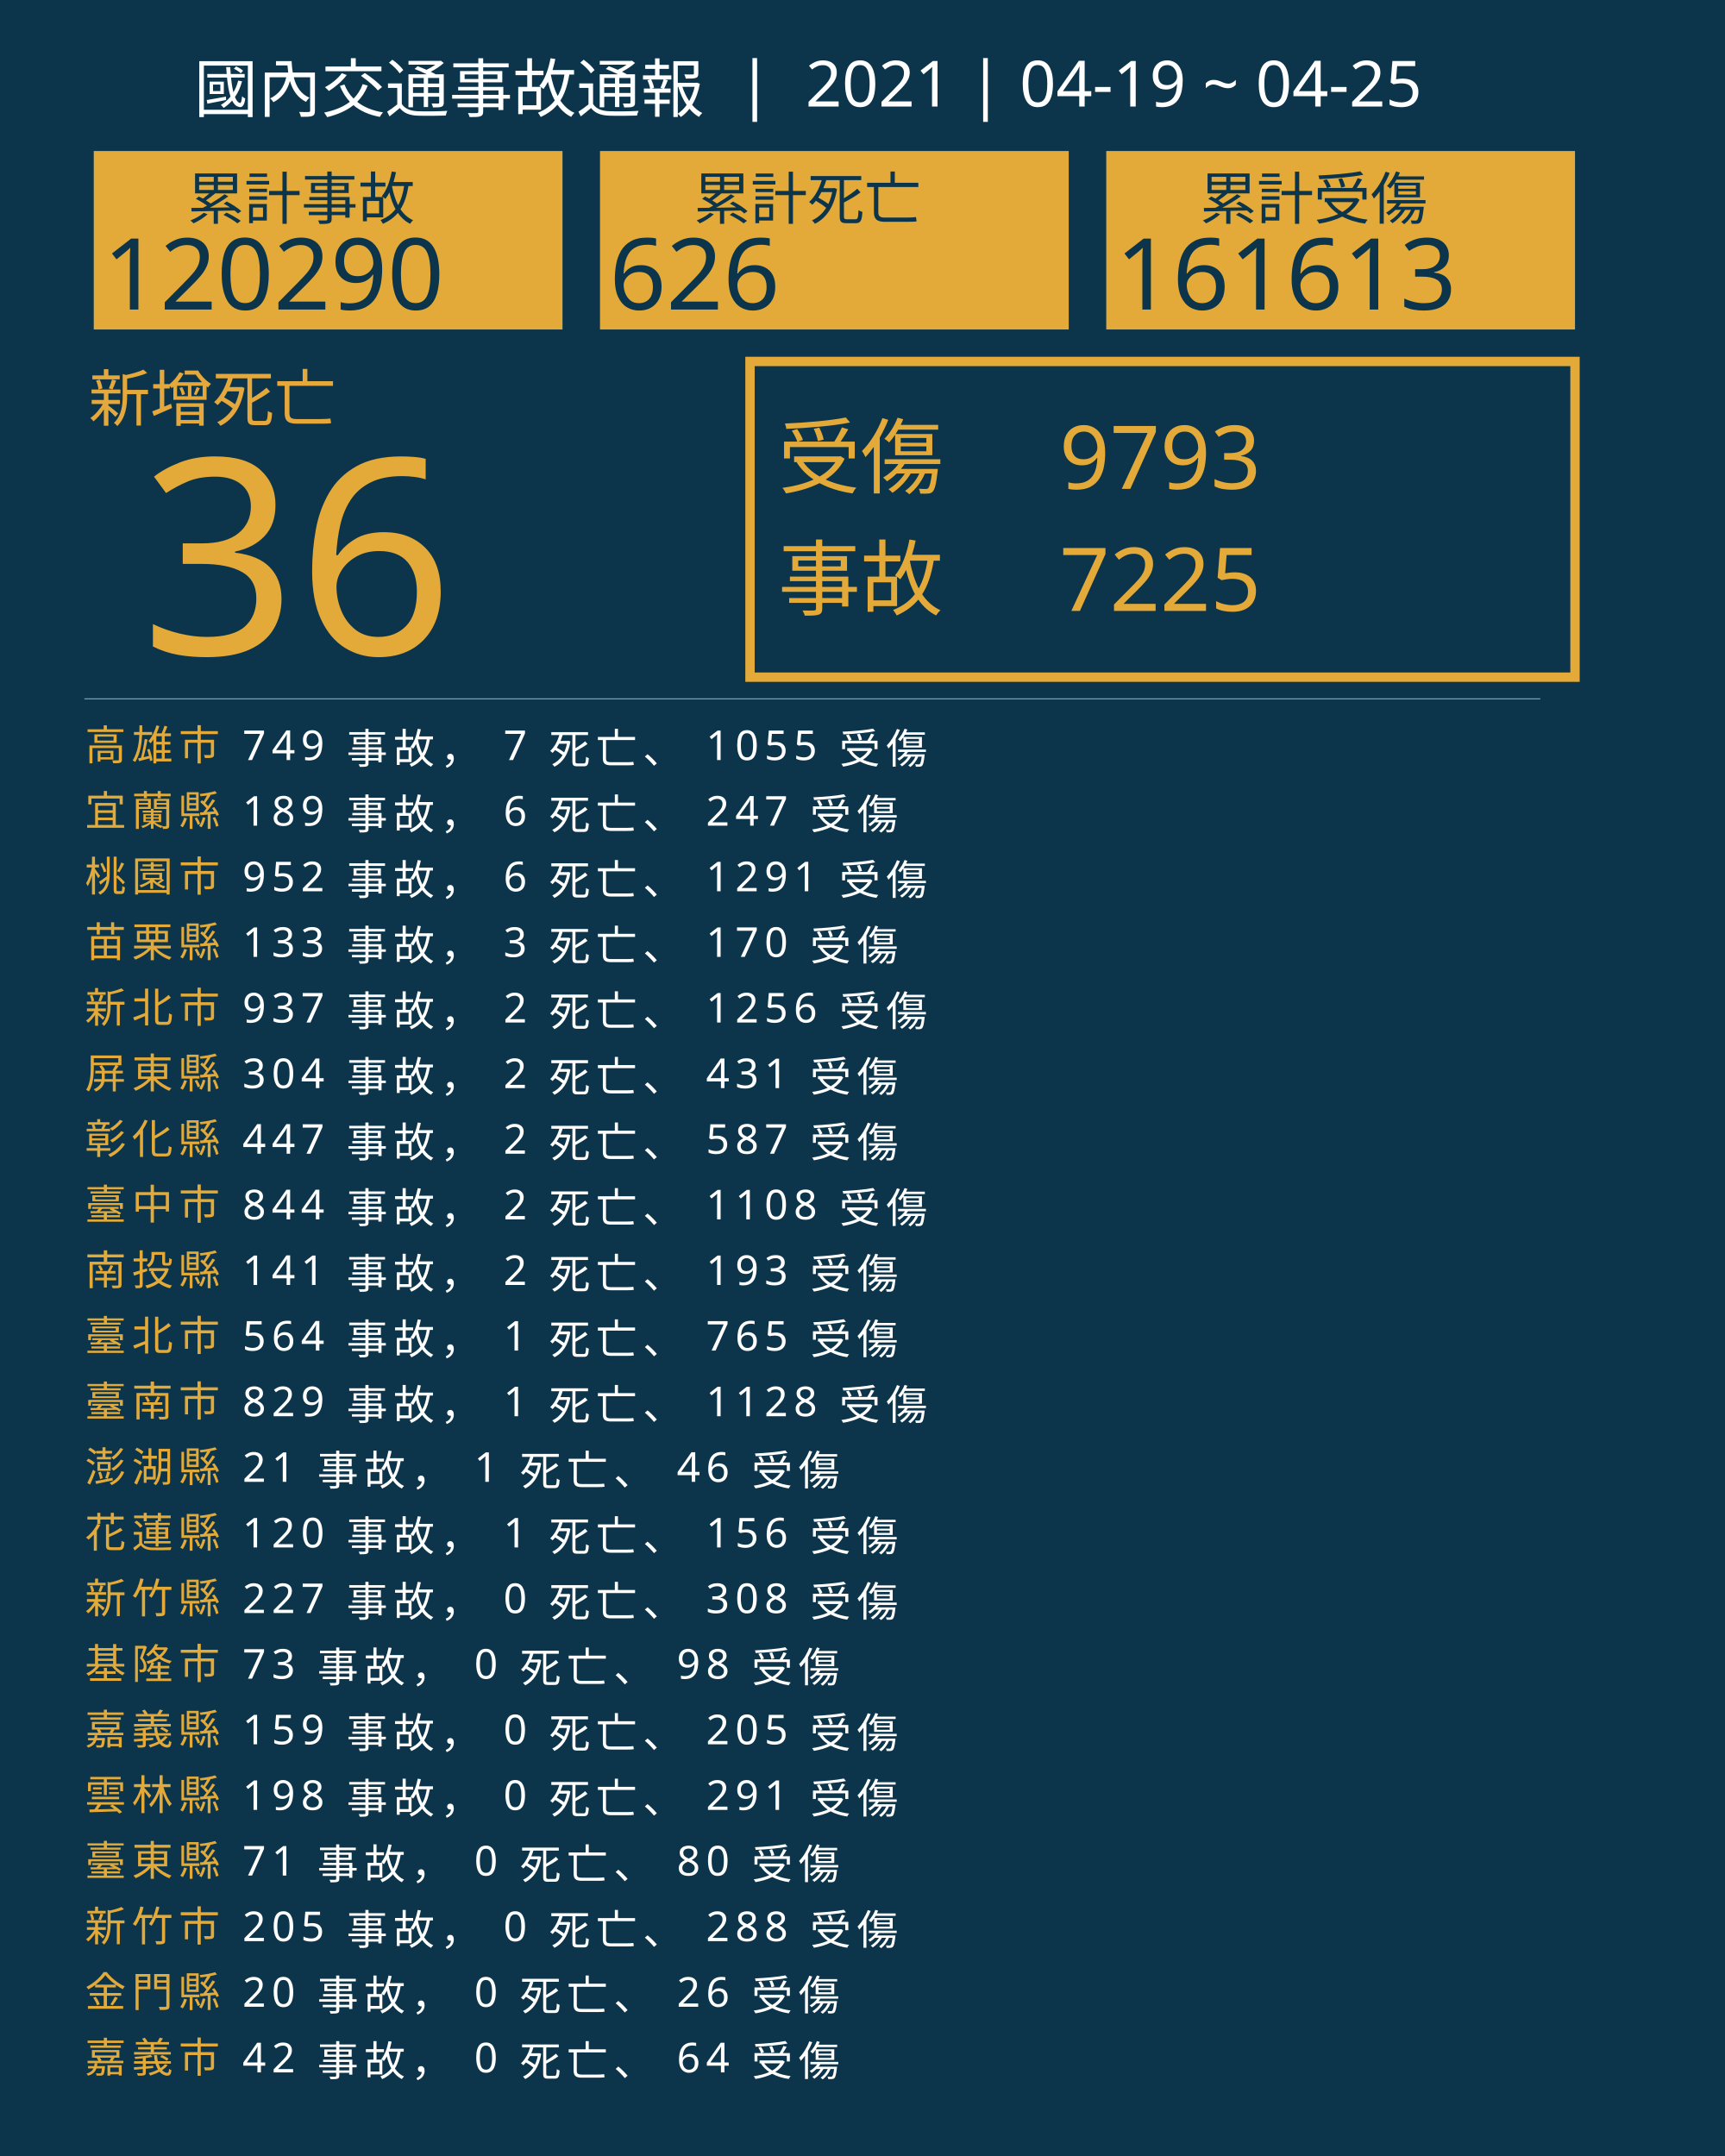
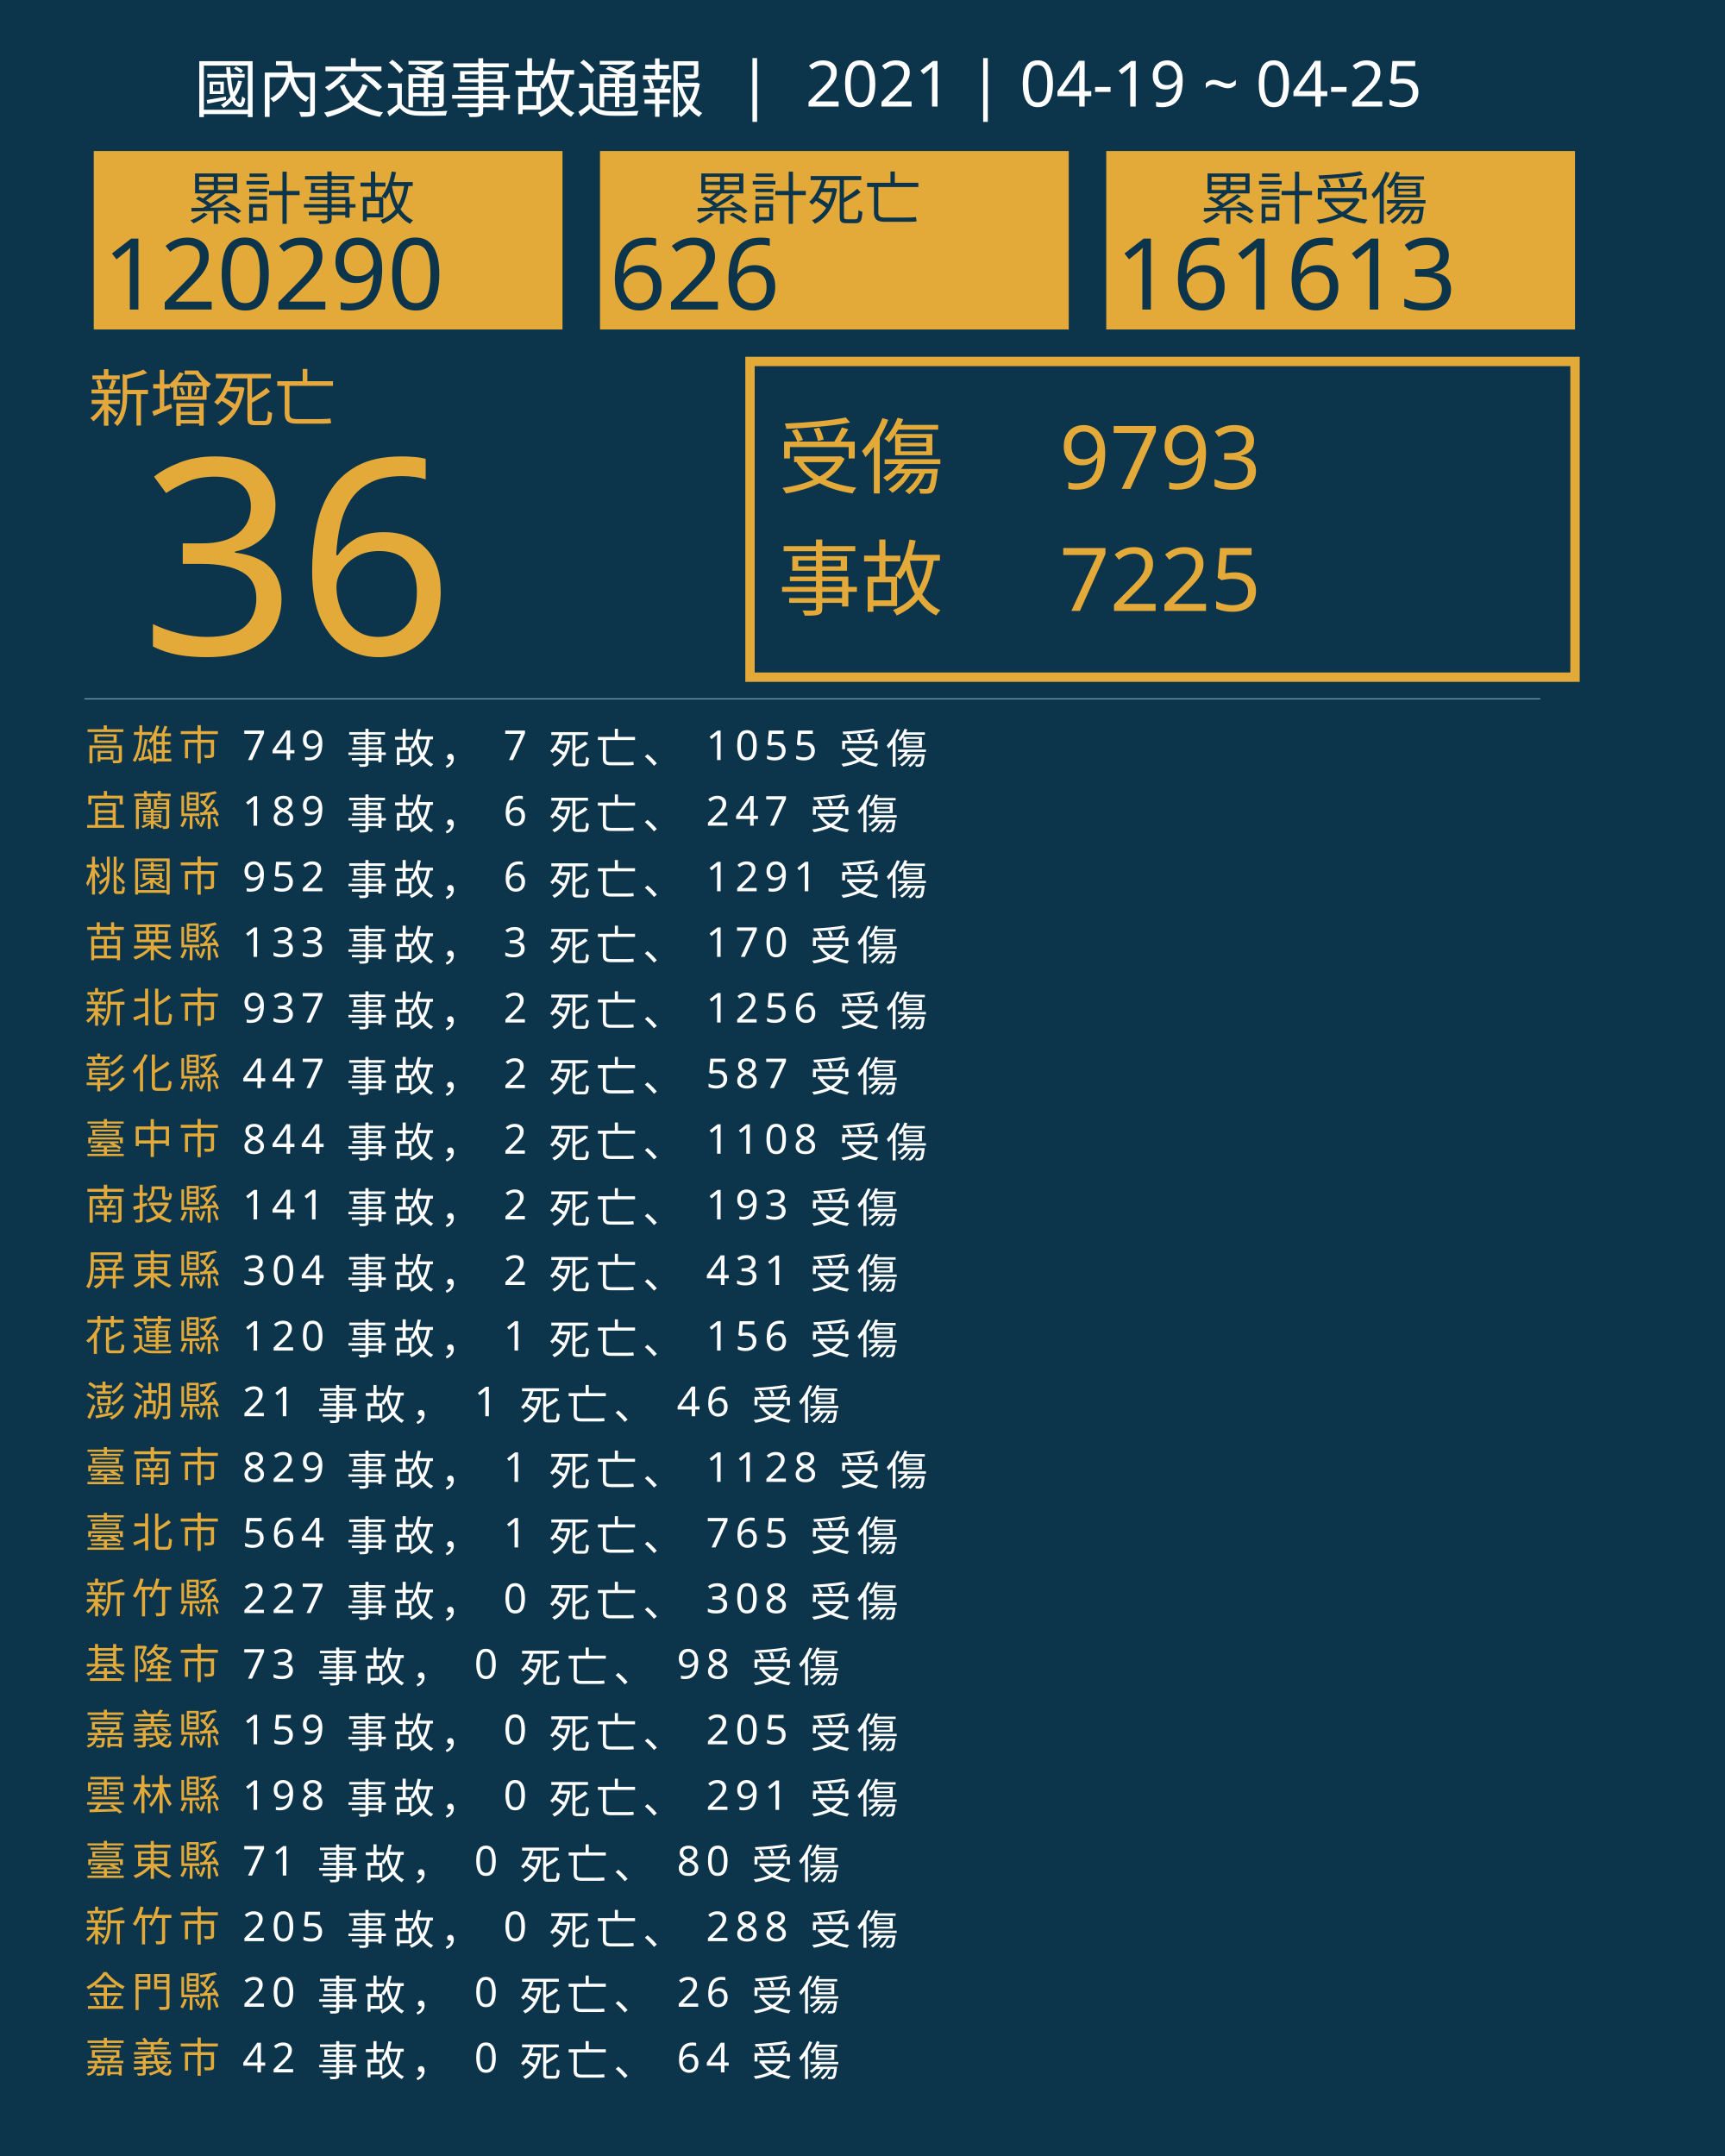
<svg xmlns="http://www.w3.org/2000/svg" version="1.1" id="圖層_1" x="0px" y="0px" viewBox="0 0 1840 2300" style="enable-background:new 0 0 1840 2300;" xml:space="preserve">
  <style type="text/css">
	.st0{fill:#0C354B;}
	.st1{fill:#E5A83D;}
	.st2{font-family:'NotoSansCJKtc-Bold-B5pc-H';}
	.st3{font-size:66px;}
	.st4{fill:#E3AA39;}
	.st5{font-family:'Arial-BoldMT';}
	.st6{font-size:291.776px;}
	.st7{fill:none;stroke:#E3AA39;stroke-miterlimit:10;stroke-width:10;}
	.st8{font-family:'NotoSansCJKtc-Light-B5pc-H';}
	.st9{font-size:88px;}
	.st10{font-family:'NotoSansCJKtc-Medium-B5pc-H';}
	.st11{font-size:94px;}
	.st12{fill:none;stroke:#8AAFC1;stroke-miterlimit:10;}
	.st13{font-size:60.649px;}
	.st14{font-size:106px;}
	.st15{fill:none;}
	.st16{font-size:44px;}
	.st17{letter-spacing:6;}
	.st18{fill:#FFFFFF;}
	.st19{letter-spacing:1;}
	.st20{font-size:68px;}
</style>
  <rect class="st0" width="1840" height="2300" />
  <text transform="matrix(1 0 0 1 94.5001 449.017)" class="st1 st2 st3">新增死亡</text>
  <g>
    <text transform="matrix(1 0 0 1 150 698.1412)" class="st4 st5 st6">36</text>
  </g>
  <g>
    <rect x="800" y="385.6" class="st7" width="880" height="336.8" />
    <g>
      <text transform="matrix(1 0 0 1 830 519.593)" class="st4 st8 st9">受傷</text>
      <text transform="matrix(1 0 0 1 1130 521.5084)" class="st4 st10 st11">9793</text>
      <text transform="matrix(1 0 0 1 1130 651.7274)" class="st4 st10 st11">7225</text>
      <text transform="matrix(1 0 0 1 830 649.4965)" class="st4 st8 st9">事故</text>
    </g>
  </g>
  <line class="st12" x1="90" y1="745.5" x2="1643" y2="745.5" />
  <g>
    <g>
      <rect x="100" y="161.1" class="st4" width="500" height="190.4" />
      <g>
        <text transform="matrix(1 0 0 1 200 233.9079)" class="st0 st10 st13">累計事故</text>
        <g>
          <text transform="matrix(1 0 0 1 110 330.2121)" class="st0 st5 st14">120290</text>
        </g>
      </g>
    </g>
    <g>
      <rect x="640" y="161.1" class="st4" width="500" height="190.4" />
      <g>
        <text transform="matrix(1 0 0 1 740 233.908)" class="st0 st10 st13">累計死亡</text>
        <g>
          <text transform="matrix(1 0 0 1 650 330.2122)" class="st0 st5 st14">626</text>
        </g>
      </g>
    </g>
    <g>
      <rect x="1180" y="161.1" class="st4" width="500" height="190.4" />
      <g>
        <text transform="matrix(1 0 0 1 1280 233.908)" class="st0 st10 st13">累計受傷</text>
        <g>
          <text transform="matrix(1 0 0 1 1190 330.2122)" class="st0 st5 st14">161613</text>
        </g>
      </g>
    </g>
  </g>
  <rect x="90.6" y="772.1" class="st15" width="1141.8" height="314.8" />
  <text transform="matrix(1 0 0 1 90.5591 810.7965)">
    <tspan x="0" y="0" class="st4 st10 st16 st17">高雄市</tspan>
    <tspan x="150.6" y="0" class="st18 st10 st16 st17"> 749 事故， 7 死亡、 1055 受傷</tspan>
    <tspan x="0" y="70" class="st4 st10 st16 st17">宜蘭縣</tspan>
    <tspan x="150.6" y="70" class="st18 st10 st16 st17"> 189 事故， 6 死亡、 247 受傷</tspan>
    <tspan x="0" y="140" class="st4 st10 st16 st17">桃園市</tspan>
    <tspan x="150.6" y="140" class="st18 st10 st16 st17"> 952 事故， 6 死亡、 1291 受傷</tspan>
    <tspan x="0" y="210" class="st4 st10 st16 st17">苗栗縣</tspan>
    <tspan x="150.6" y="210" class="st18 st10 st16 st17"> 133 事故， 3 死亡、 170 受傷</tspan>
    <tspan x="0" y="280" class="st4 st10 st16 st17">新北市</tspan>
    <tspan x="150.6" y="280" class="st18 st10 st16 st17"> 937 事故， 2 死亡、 1256 受傷</tspan>
-     <tspan x="0" y="350" class="st4 st10 st16 st17">屏東縣</tspan>
-     <tspan x="150.6" y="350" class="st18 st10 st16 st17"> 304 事故， 2 死亡、 431 受傷</tspan>
-     <tspan x="0" y="420" class="st4 st10 st16 st17">彰化縣</tspan>
-     <tspan x="150.6" y="420" class="st18 st10 st16 st17"> 447 事故， 2 死亡、 587 受傷</tspan>
-     <tspan x="0" y="490" class="st4 st10 st16 st17">臺中市</tspan>
-     <tspan x="150.6" y="490" class="st18 st10 st16 st17"> 844 事故， 2 死亡、 1108 受傷</tspan>
-     <tspan x="0" y="560" class="st4 st10 st16 st17">南投縣</tspan>
-     <tspan x="150.6" y="560" class="st18 st10 st16 st17"> 141 事故， 2 死亡、 193 受傷</tspan>
-     <tspan x="0" y="630" class="st4 st10 st16 st17">臺北市</tspan>
-     <tspan x="150.6" y="630" class="st18 st10 st16 st17"> 564 事故， 1 死亡、 765 受傷</tspan>
-     <tspan x="0" y="700" class="st4 st10 st16 st17">臺南市</tspan>
-     <tspan x="150.6" y="700" class="st18 st10 st16 st17"> 829 事故， 1 死亡、 1128 受傷</tspan>
-     <tspan x="0" y="770" class="st4 st10 st16 st17">澎湖縣</tspan>
-     <tspan x="150.6" y="770" class="st18 st10 st16 st17"> 21 事故， 1 死亡、 46 受傷</tspan>
-     <tspan x="0" y="840" class="st4 st10 st16 st17">花蓮縣</tspan>
-     <tspan x="150.6" y="840" class="st18 st10 st16 st17"> 120 事故， 1 死亡、 156 受傷</tspan>
+     <tspan x="0" y="350" class="st4 st10 st16 st17">彰化縣</tspan>
+     <tspan x="150.6" y="350" class="st18 st10 st16 st17"> 447 事故， 2 死亡、 587 受傷</tspan>
+     <tspan x="0" y="420" class="st4 st10 st16 st17">臺中市</tspan>
+     <tspan x="150.6" y="420" class="st18 st10 st16 st17"> 844 事故， 2 死亡、 1108 受傷</tspan>
+     <tspan x="0" y="490" class="st4 st10 st16 st17">南投縣</tspan>
+     <tspan x="150.6" y="490" class="st18 st10 st16 st17"> 141 事故， 2 死亡、 193 受傷</tspan>
+     <tspan x="0" y="560" class="st4 st10 st16 st17">屏東縣</tspan>
+     <tspan x="150.6" y="560" class="st18 st10 st16 st17"> 304 事故， 2 死亡、 431 受傷</tspan>
+     <tspan x="0" y="630" class="st4 st10 st16 st17">花蓮縣</tspan>
+     <tspan x="150.6" y="630" class="st18 st10 st16 st17"> 120 事故， 1 死亡、 156 受傷</tspan>
+     <tspan x="0" y="700" class="st4 st10 st16 st17">澎湖縣</tspan>
+     <tspan x="150.6" y="700" class="st18 st10 st16 st17"> 21 事故， 1 死亡、 46 受傷</tspan>
+     <tspan x="0" y="770" class="st4 st10 st16 st17">臺南市</tspan>
+     <tspan x="150.6" y="770" class="st18 st10 st16 st17"> 829 事故， 1 死亡、 1128 受傷</tspan>
+     <tspan x="0" y="840" class="st4 st10 st16 st17">臺北市</tspan>
+     <tspan x="150.6" y="840" class="st18 st10 st16 st17"> 564 事故， 1 死亡、 765 受傷</tspan>
    <tspan x="0" y="910" class="st4 st10 st16 st17">新竹縣</tspan>
    <tspan x="150.6" y="910" class="st18 st10 st16 st17"> 227 事故， 0 死亡、 308 受傷</tspan>
    <tspan x="0" y="980" class="st4 st10 st16 st17">基隆市</tspan>
    <tspan x="150.6" y="980" class="st18 st10 st16 st17"> 73 事故， 0 死亡、 98 受傷</tspan>
    <tspan x="0" y="1050" class="st4 st10 st16 st17">嘉義縣</tspan>
    <tspan x="150.6" y="1050" class="st18 st10 st16 st17"> 159 事故， 0 死亡、 205 受傷</tspan>
    <tspan x="0" y="1120" class="st4 st10 st16 st17">雲林縣</tspan>
    <tspan x="150.6" y="1120" class="st18 st10 st16 st17"> 198 事故， 0 死亡、 291 受傷</tspan>
    <tspan x="0" y="1190" class="st4 st10 st16 st17">臺東縣</tspan>
    <tspan x="150.6" y="1190" class="st18 st10 st16 st17"> 71 事故， 0 死亡、 80 受傷</tspan>
    <tspan x="0" y="1260" class="st4 st10 st16 st17">新竹市</tspan>
    <tspan x="150.6" y="1260" class="st18 st10 st16 st17"> 205 事故， 0 死亡、 288 受傷</tspan>
    <tspan x="0" y="1330" class="st4 st10 st16 st17">金門縣</tspan>
    <tspan x="150.6" y="1330" class="st18 st10 st16 st17"> 20 事故， 0 死亡、 26 受傷</tspan>
    <tspan x="0" y="1400" class="st4 st10 st16 st17">嘉義市</tspan>
    <tspan x="150.6" y="1400" class="st18 st10 st16 st17"> 42 事故， 0 死亡、 64 受傷</tspan>
  </text>
  <text transform="matrix(1 0 0 1 207 119.2712)" class="st18 st8 st20">國內交通事故通報  |  2021 | 04-19 ~ 04-25</text>
</svg>
